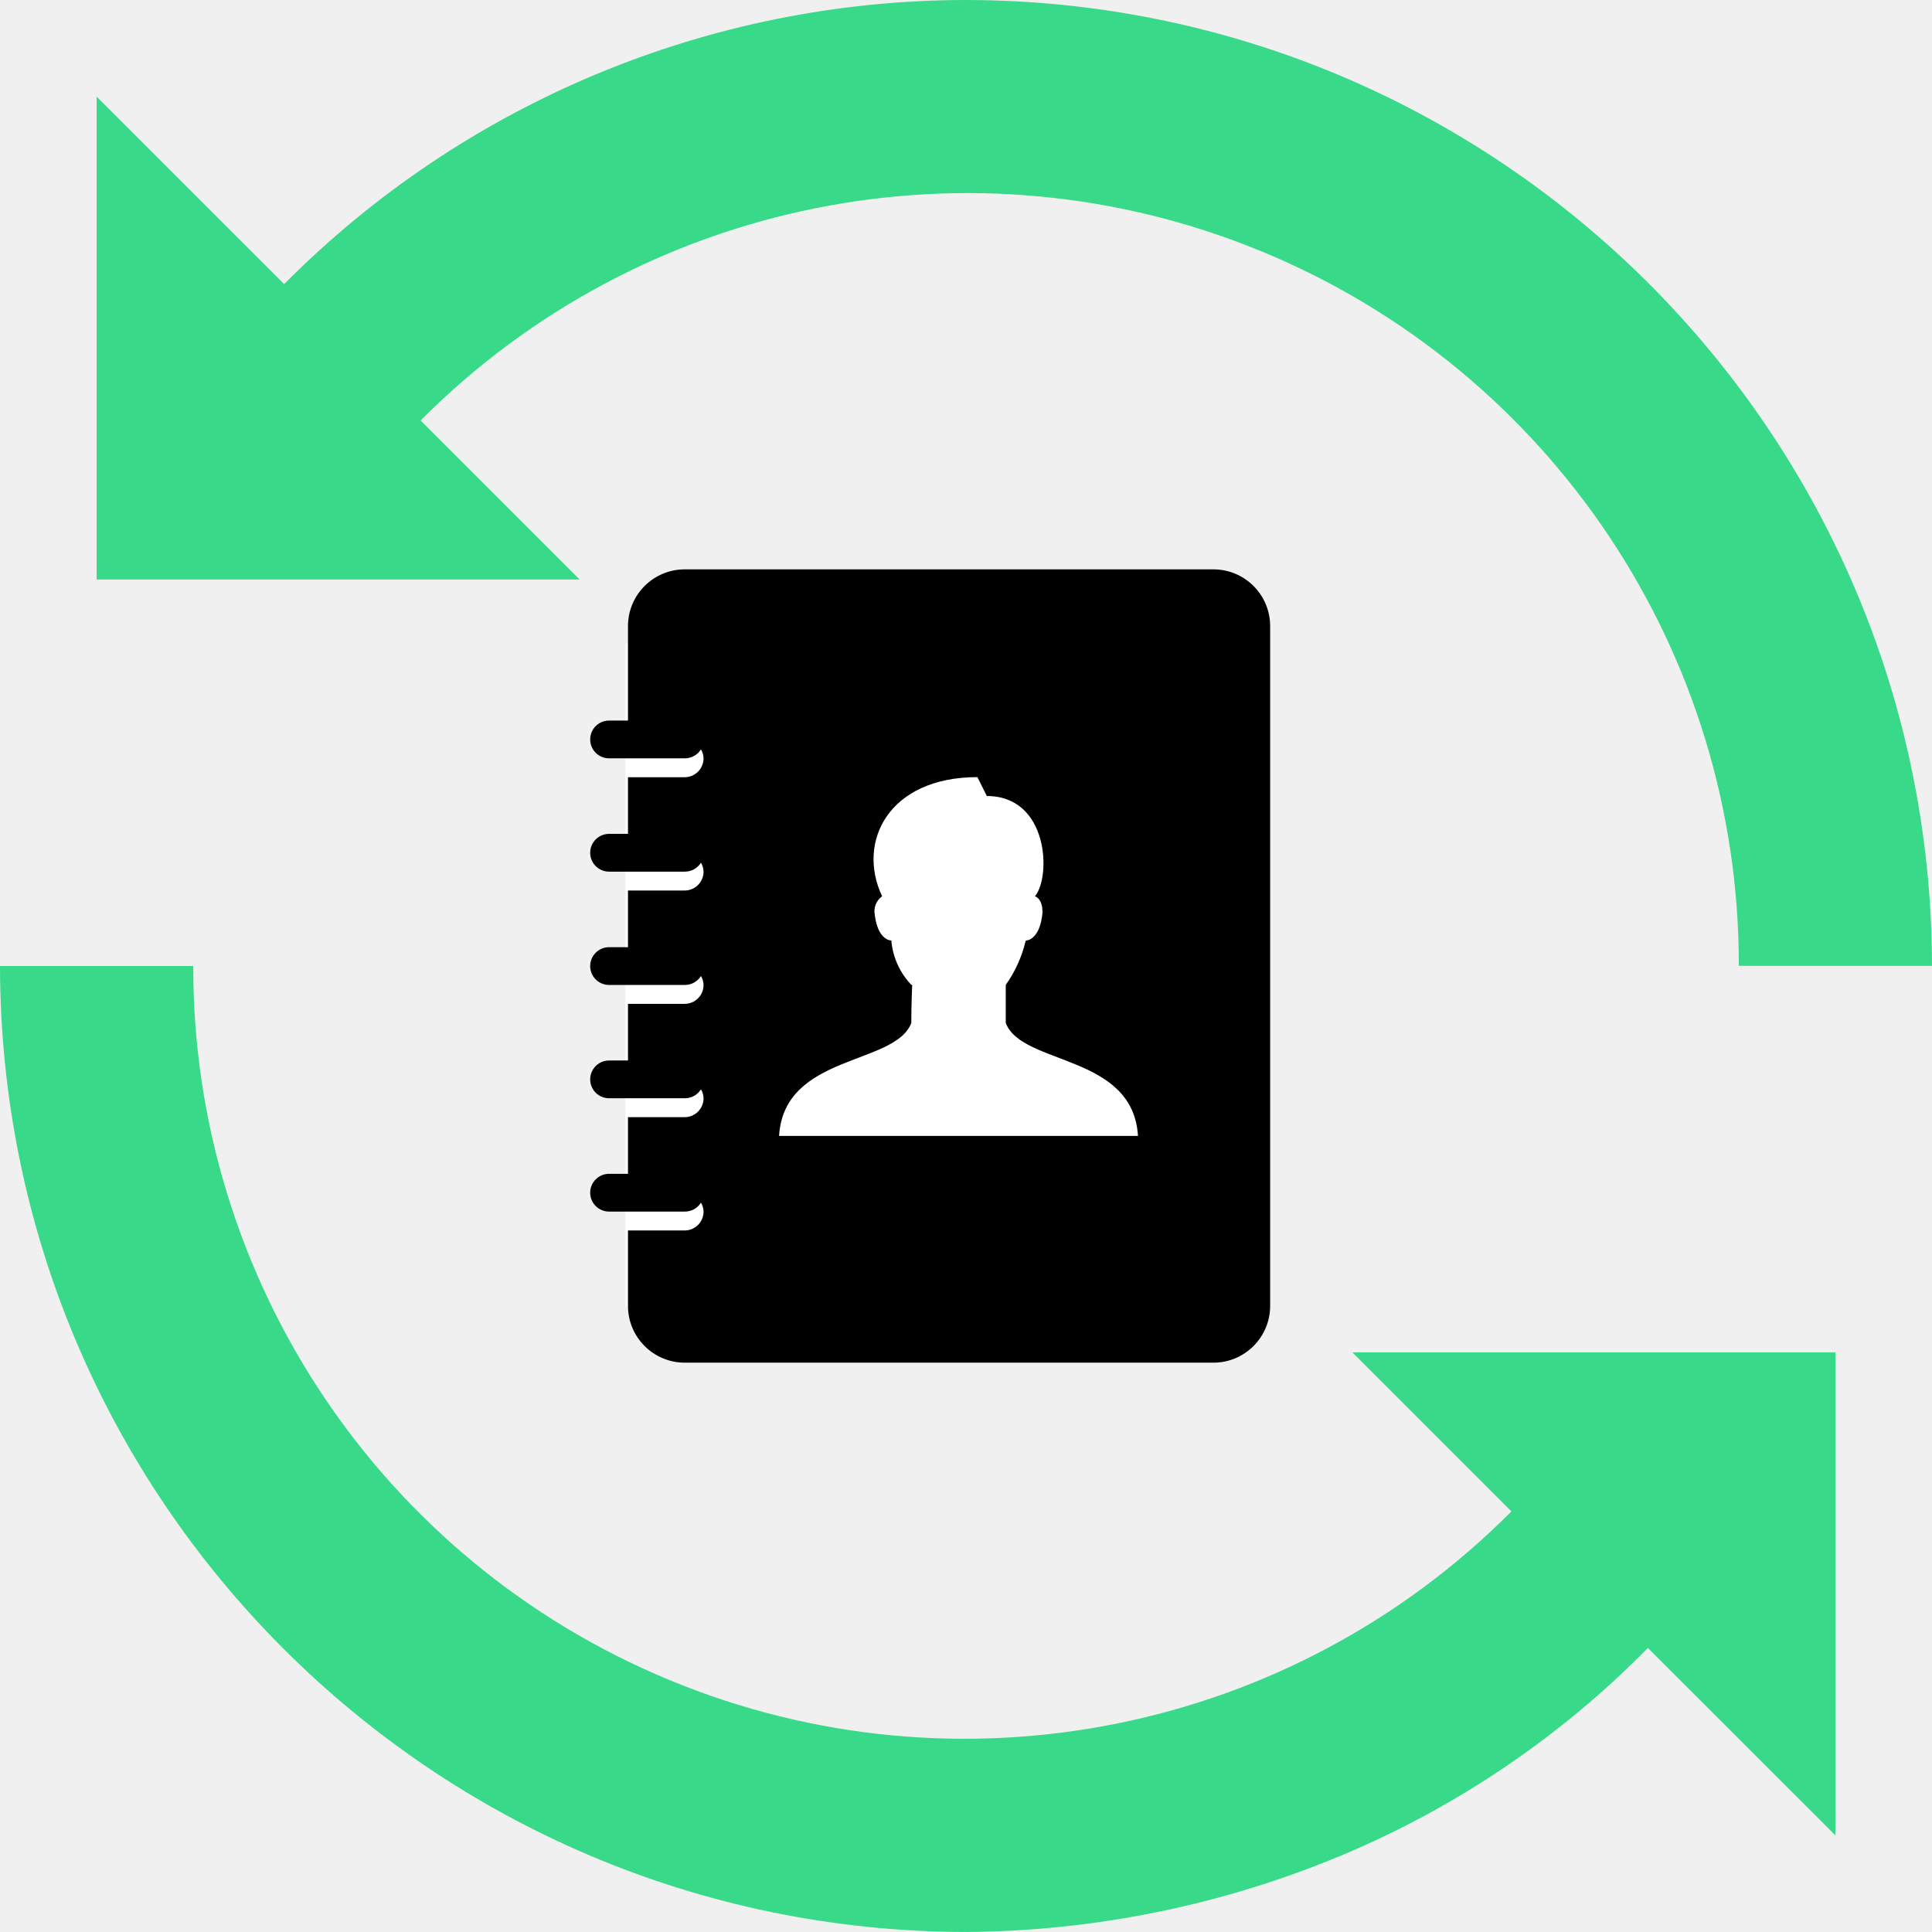
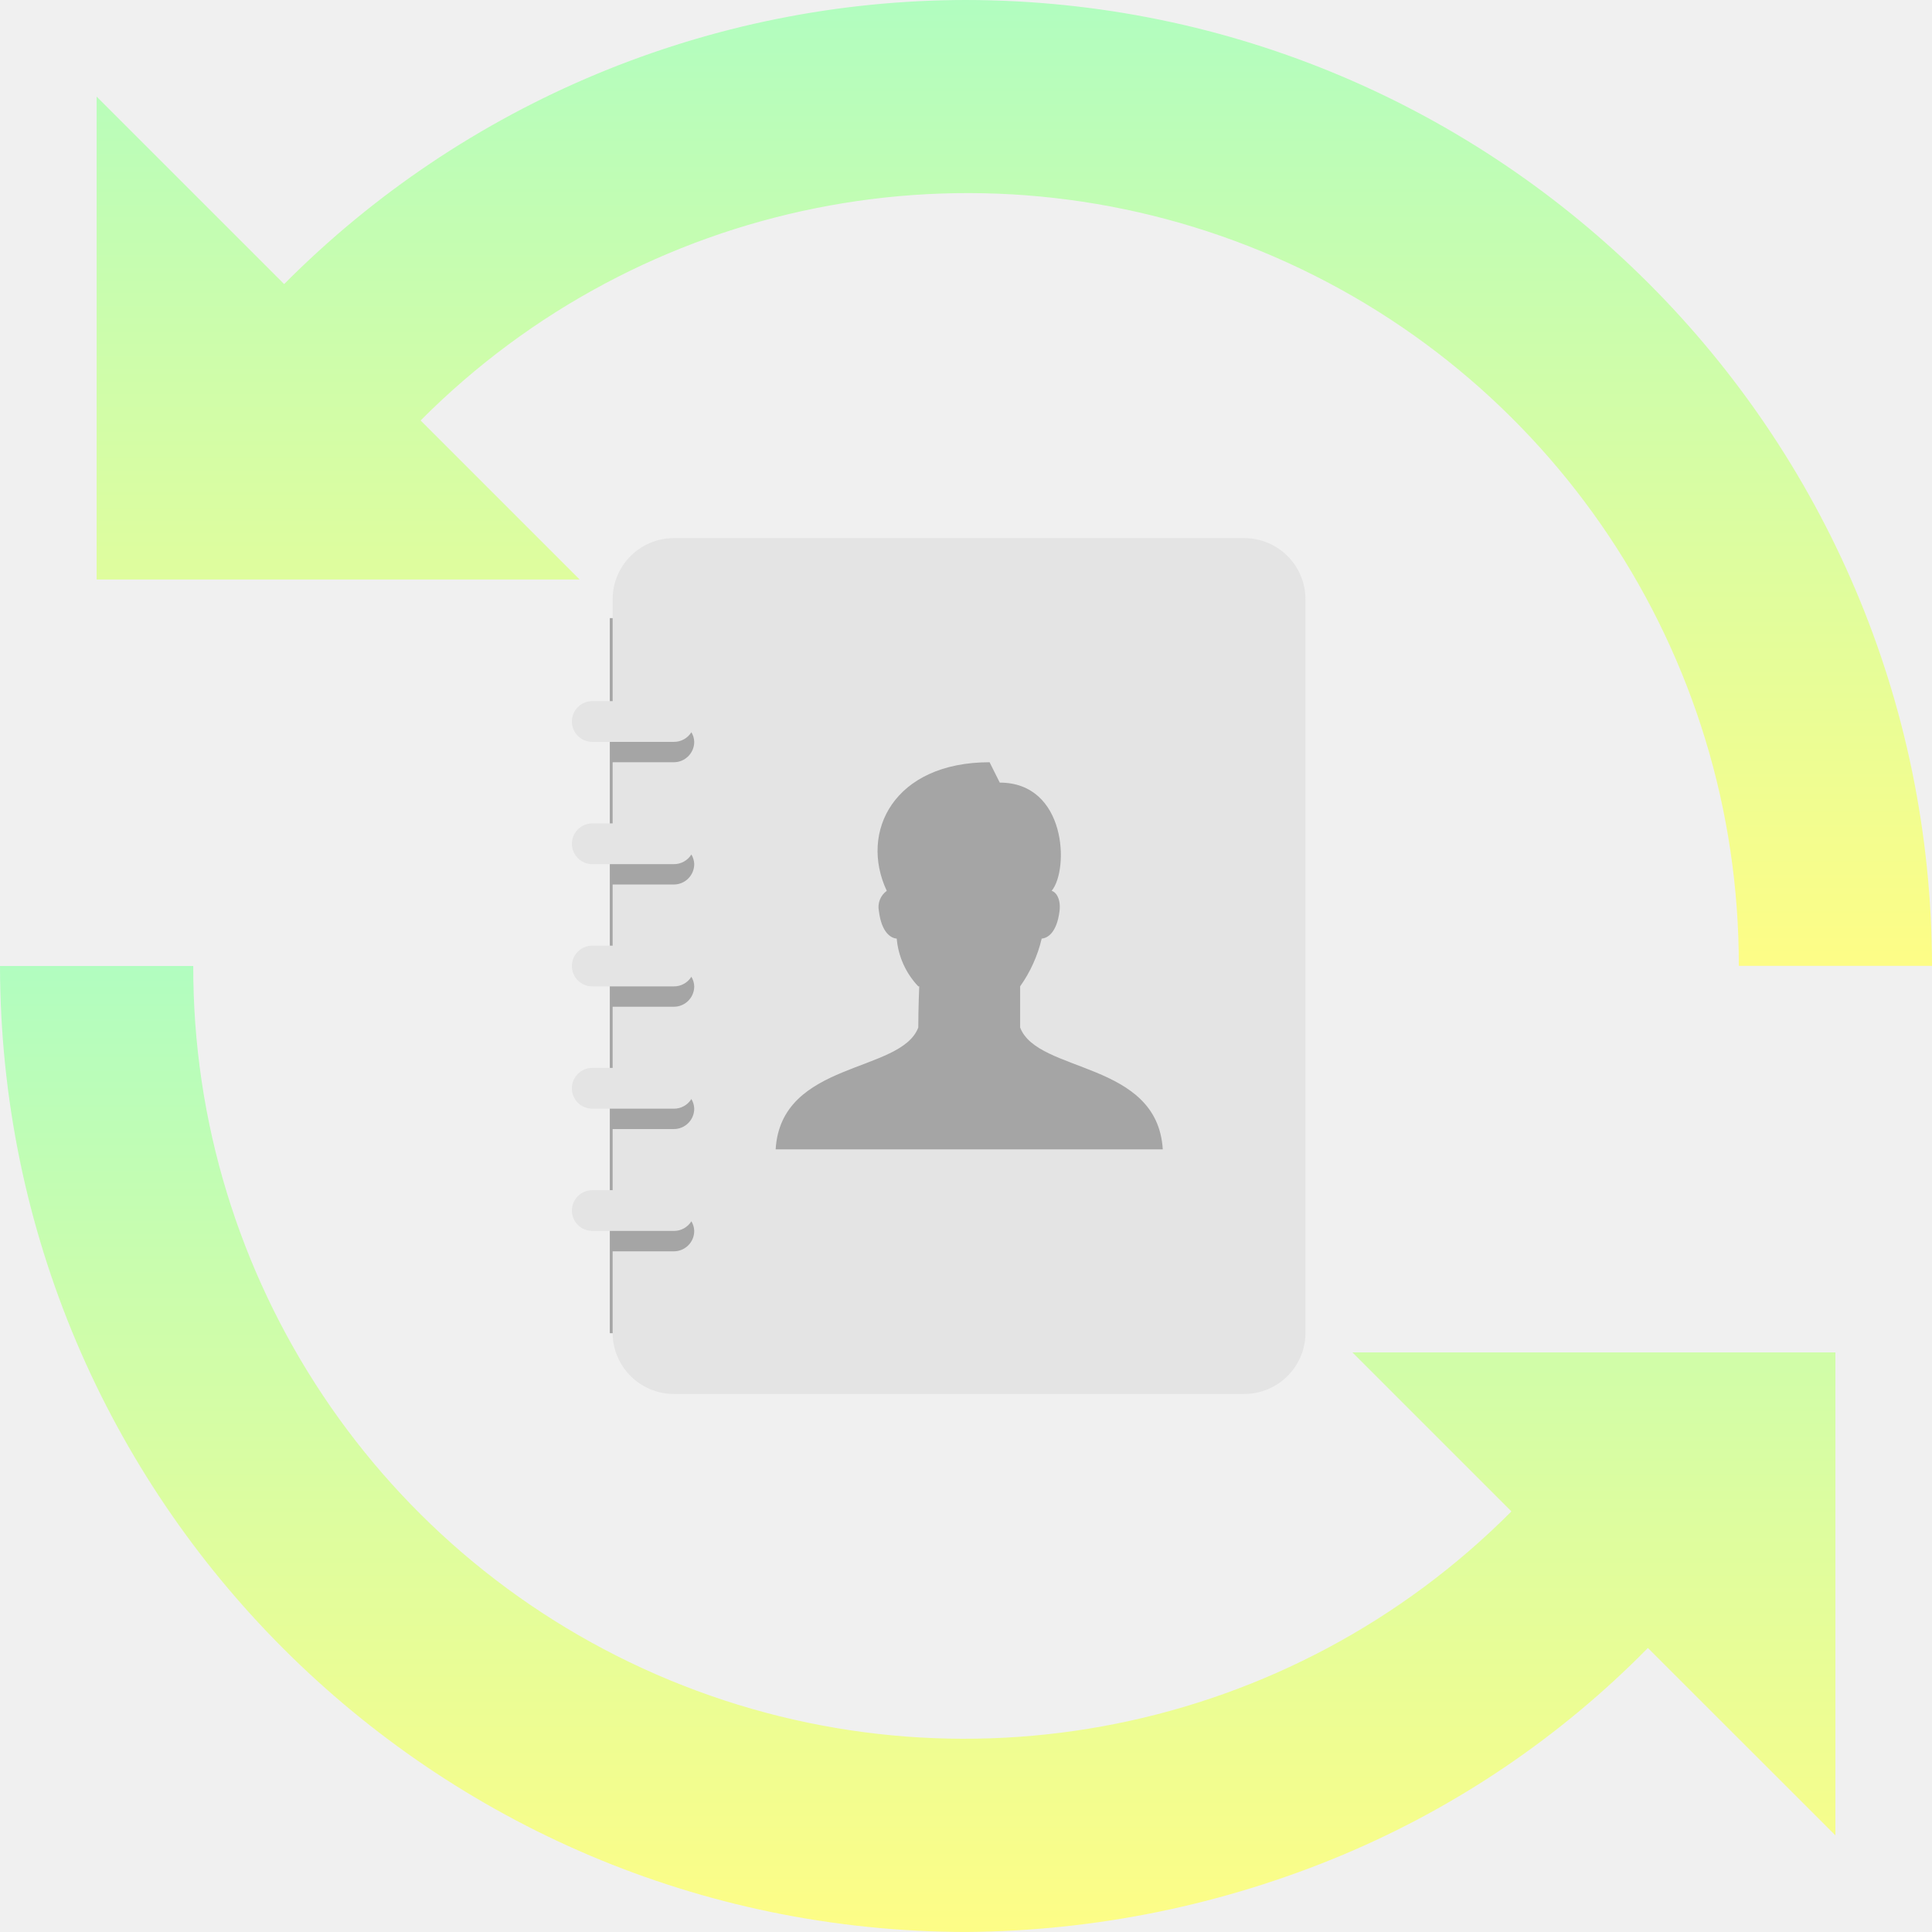
<svg xmlns="http://www.w3.org/2000/svg" width="67.723" height="67.723" viewBox="0 0 67.723 67.723">
-   <g transform="translate(-154.899 -310.139)">
-     <g transform="translate(0.167 2.62)">
-       <rect width="18.841" height="23.237" transform="translate(176.652 330.076)" fill="#fff" />
-       <path d="M9.306,4A1.99,1.99,0,0,0,7.32,5.986V9.3H6.657a.662.662,0,1,0,0,1.324H9.306a.663.663,0,0,0,.572-.313.64.64,0,0,1,.091.313.663.663,0,0,1-.662.662H7.32v1.986H6.657a.662.662,0,1,0,0,1.324H9.306a.663.663,0,0,0,.572-.313.64.64,0,0,1,.091.313.663.663,0,0,1-.662.662H7.32v1.986H6.657a.662.662,0,1,0,0,1.324H9.306a.663.663,0,0,0,.572-.313.64.64,0,0,1,.091.313.662.662,0,0,1-.662.662H7.32v1.986H6.657a.662.662,0,1,0,0,1.324H9.306a.663.663,0,0,0,.572-.313.64.64,0,0,1,.091.313.662.662,0,0,1-.662.662H7.32v1.986H6.657a.662.662,0,1,0,0,1.324H9.306a.663.663,0,0,0,.572-.313.64.64,0,0,1,.091.313.662.662,0,0,1-.662.662H7.32v2.648a1.99,1.99,0,0,0,1.986,1.986H27.844a1.99,1.99,0,0,0,1.986-1.986V5.986A1.99,1.99,0,0,0,27.844,4Zm10.262,7.283.331.662c2.165,0,2.26,2.819,1.686,3.517.155.044.3.279.256.657-.088.7-.388.879-.579.895a4.435,4.435,0,0,1-.7,1.552V19.9c.566,1.495,4.459,1.076,4.635,3.96H12.616c.176-2.884,4.071-2.465,4.635-3.96,0-.621.031-1.337.031-1.337h-.031a2.567,2.567,0,0,1-.7-1.552c-.191-.016-.491-.194-.579-.895a.649.649,0,0,1,.256-.657C15.326,13.543,16.459,11.283,19.568,11.283Z" transform="translate(169.425 323.477)" />
+   <defs>
+     <linearGradient id="linear-gradient" x1="0.5" x2="0.5" y2="1" gradientUnits="objectBoundingBox">
+       <stop offset="0" stop-color="#b1fdc0" />
+       <stop offset="1" stop-color="#fefd86" />
+     </linearGradient>
+   </defs>
+   <g id="Group_3220" data-name="Group 3220" transform="translate(-156.899 -310.139)">
+     <g id="Group_3219" data-name="Group 3219">
+       <g id="Group_3218" data-name="Group 3218">
+         <g id="Group_3213" data-name="Group 3213" transform="translate(156.899 310.139)">
+           <path id="Path_3353" data-name="Path 3353" d="M733.1,820.487a33.73,33.73,0,0,0-23.9,9.958l-6.573-6.572V840.8h16.931l-5.574-5.574a27.038,27.038,0,0,1,46.207,19.118h6.772A33.912,33.912,0,0,0,733.1,820.487Z" transform="translate(-699.24 -820.487)" fill="url(#linear-gradient)" />
+           <path id="Path_3354" data-name="Path 3354" d="M687.626,970.487a33.912,33.912,0,0,0,33.861,33.861,34.728,34.728,0,0,0,13.223-2.709,32.841,32.841,0,0,0,10.68-7.246l6.573,6.569V984.032H735.032l5.574,5.574A27.038,27.038,0,0,1,694.4,970.487Z" transform="translate(-687.626 -936.626)" fill="url(#linear-gradient)" />
+         </g>
+       </g>
    </g>
-     <g transform="translate(154.899 310.139)">
-       <path d="M733.1,820.487a33.73,33.73,0,0,0-23.9,9.958l-6.573-6.572V840.8h16.931l-5.574-5.574a27.038,27.038,0,0,1,46.207,19.118h6.772A33.912,33.912,0,0,0,733.1,820.487Z" transform="translate(-699.24 -820.487)" fill="#38d989" />
-       <path d="M687.626,970.487a33.912,33.912,0,0,0,33.861,33.861,34.728,34.728,0,0,0,13.223-2.709,32.841,32.841,0,0,0,10.68-7.246l6.573,6.569V984.032H735.032l5.574,5.574A27.038,27.038,0,0,1,694.4,970.487Z" transform="translate(-687.626 -936.626)" fill="#38d989" />
+     <g id="Group_3212" data-name="Group 3212" transform="translate(176.936 329.002)">
+       <rect id="Rectangle_1724" data-name="Rectangle 1724" width="20.324" height="25.066" transform="translate(1.339 2.804)" fill="#a5a5a5" />
+       <path id="icons8-address-book-2" d="M9.567,4A2.147,2.147,0,0,0,7.424,6.143V9.714H6.71a.714.714,0,1,0,0,1.428H9.567a.716.716,0,0,0,.617-.338.691.691,0,0,1,.1.338.716.716,0,0,1-.714.714H7.424V14H6.71a.714.714,0,1,0,0,1.428H9.567a.716.716,0,0,0,.617-.338.691.691,0,0,1,.1.338.716.716,0,0,1-.714.714H7.424v2.143H6.71a.714.714,0,1,0,0,1.428H9.567a.716.716,0,0,0,.617-.338.691.691,0,0,1,.1.338.714.714,0,0,1-.714.714H7.424v2.143H6.71A.714.714,0,1,0,6.71,24H9.567a.716.716,0,0,0,.617-.338.691.691,0,0,1,.1.338.714.714,0,0,1-.714.714H7.424v2.143H6.71a.714.714,0,1,0,0,1.428H9.567a.716.716,0,0,0,.617-.338.691.691,0,0,1,.1.338A.714.714,0,0,1,9.567,29H7.424v2.857A2.147,2.147,0,0,0,9.567,34h20a2.147,2.147,0,0,0,2.143-2.143V6.143A2.147,2.147,0,0,0,29.565,4Zm11.07,7.856.357.714c2.335,0,2.438,3.041,1.819,3.794.167.047.326.3.276.709-.095.756-.418.949-.625.965a4.785,4.785,0,0,1-.756,1.674v1.442c.611,1.613,4.81,1.161,5,4.271H13.138c.19-3.111,4.391-2.659,5-4.271,0-.67.033-1.442.033-1.442h-.033a2.769,2.769,0,0,1-.756-1.674c-.206-.017-.53-.209-.625-.965a.7.7,0,0,1,.276-.709C16.062,14.295,17.284,11.856,20.637,11.856Z" transform="translate(-5.986 -4)" fill="#e4e4e4" />
    </g>
  </g>
</svg>
